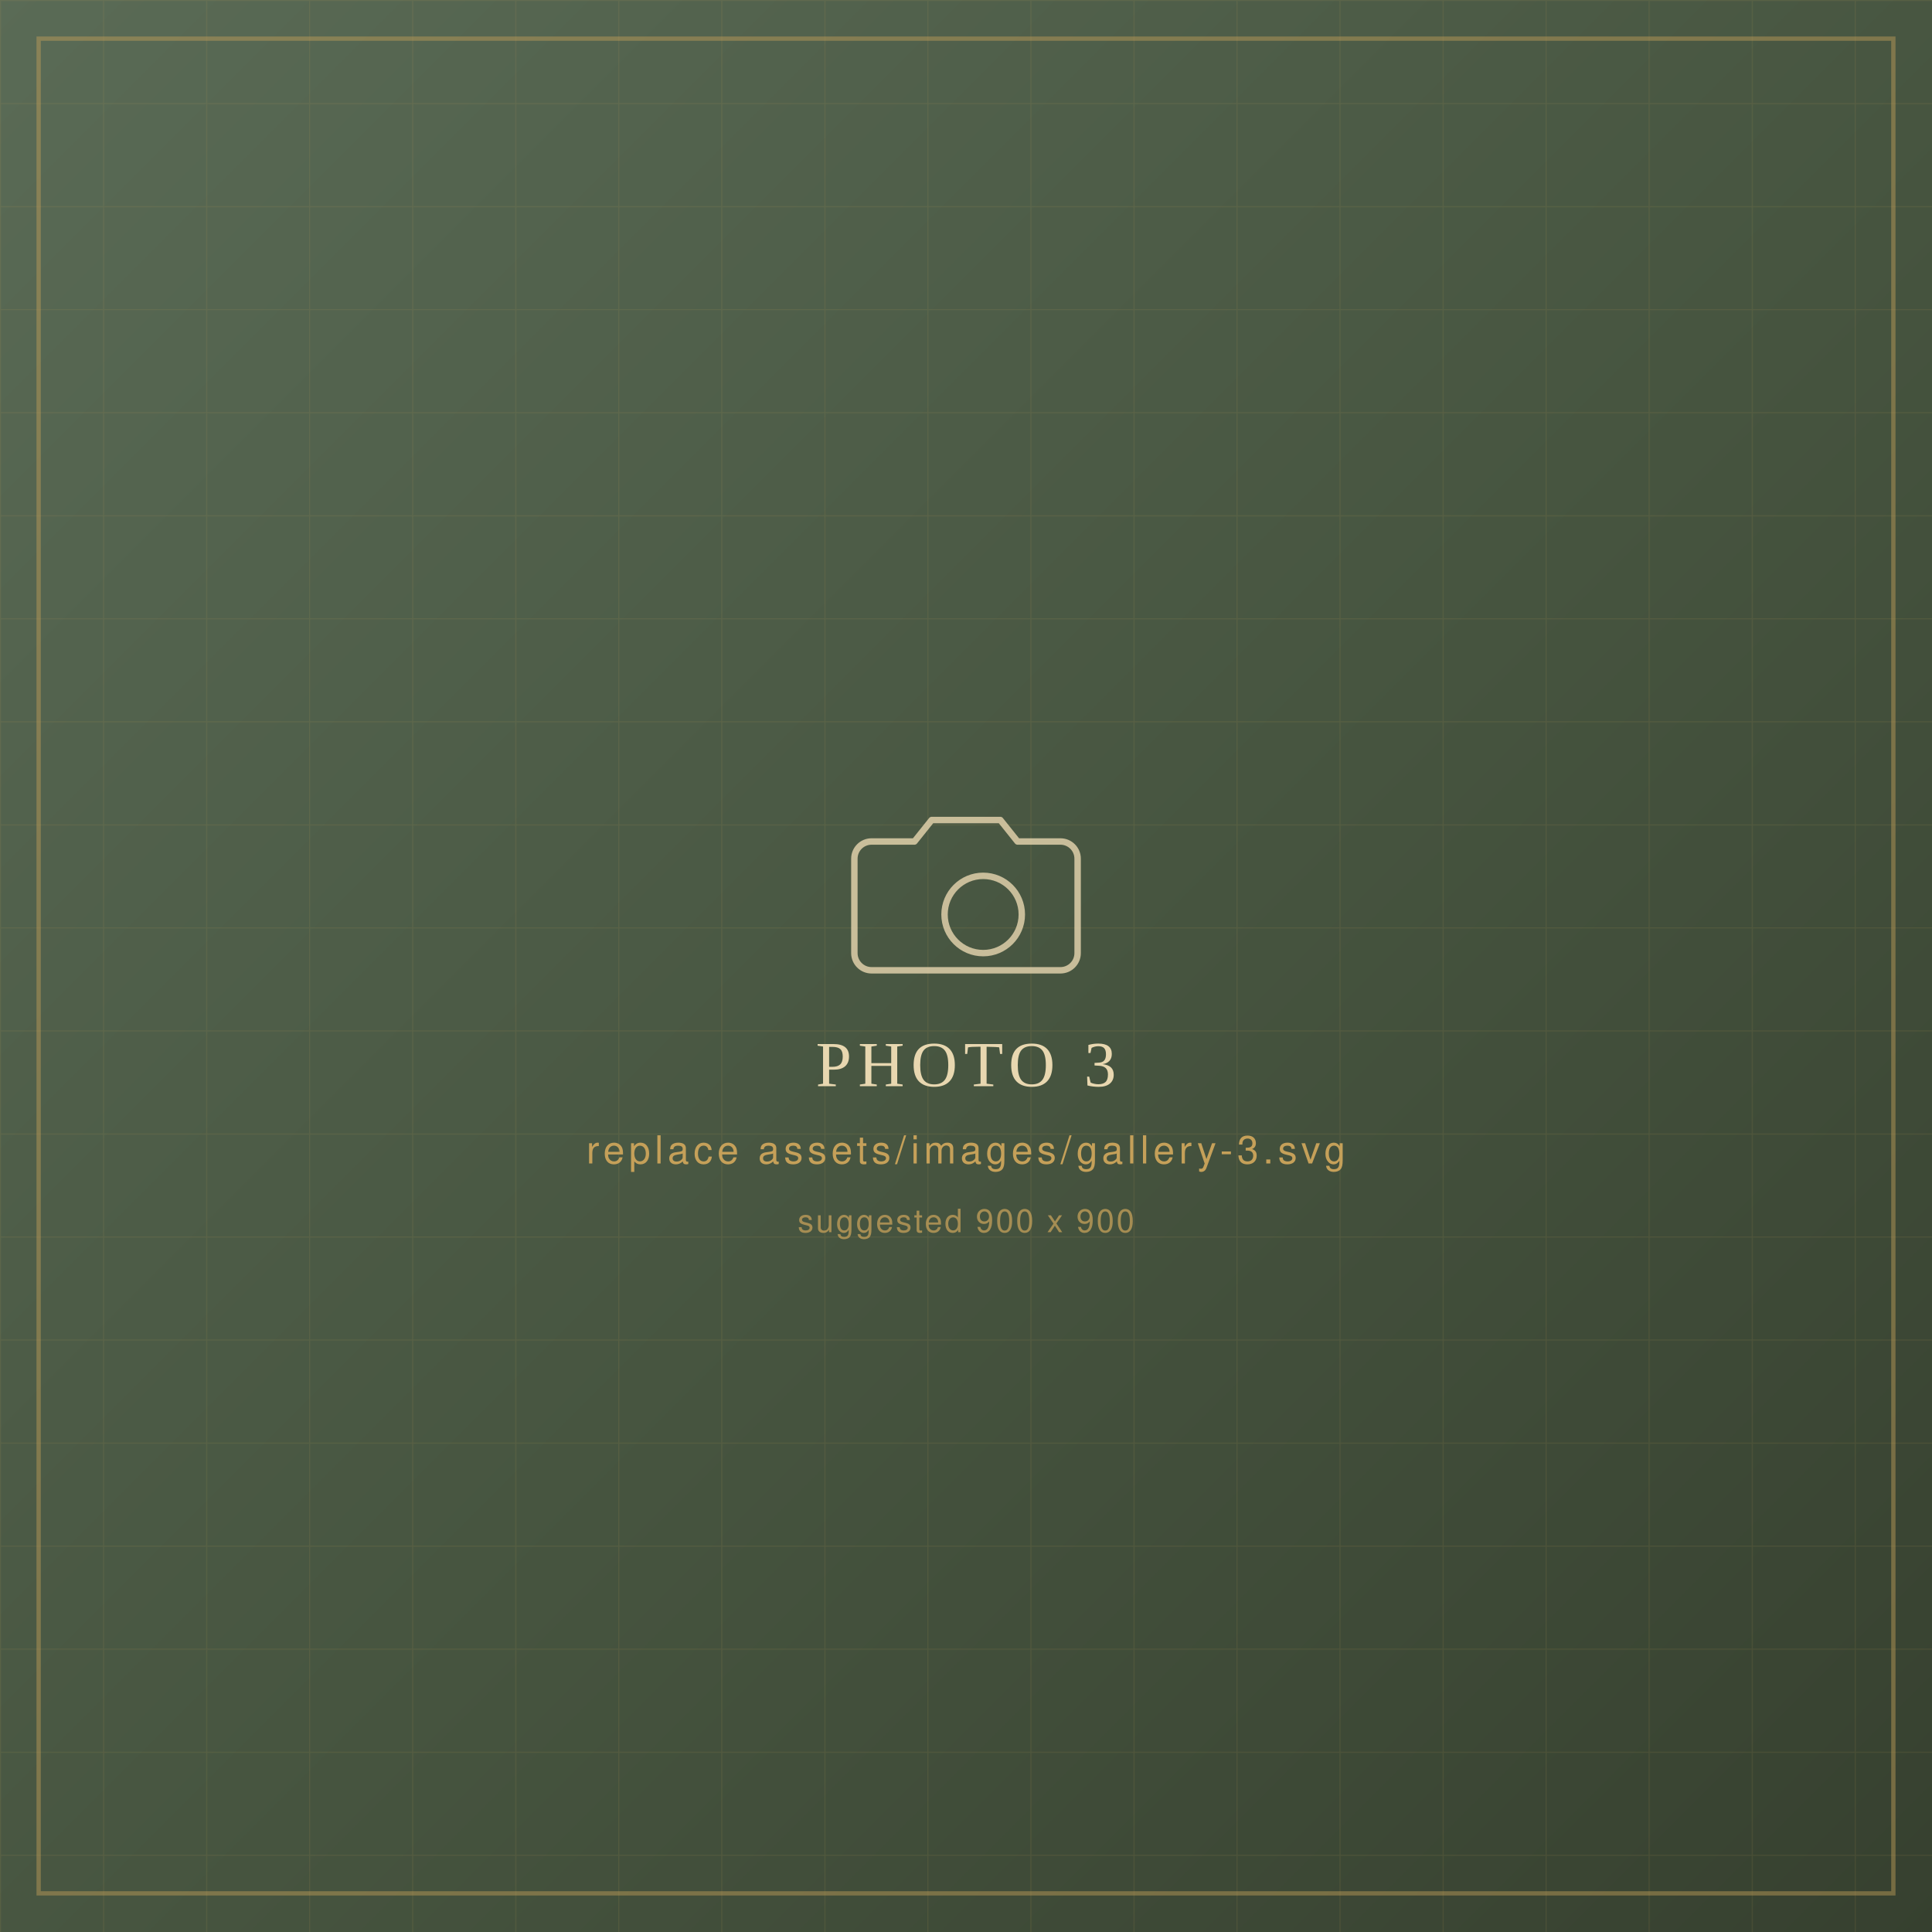
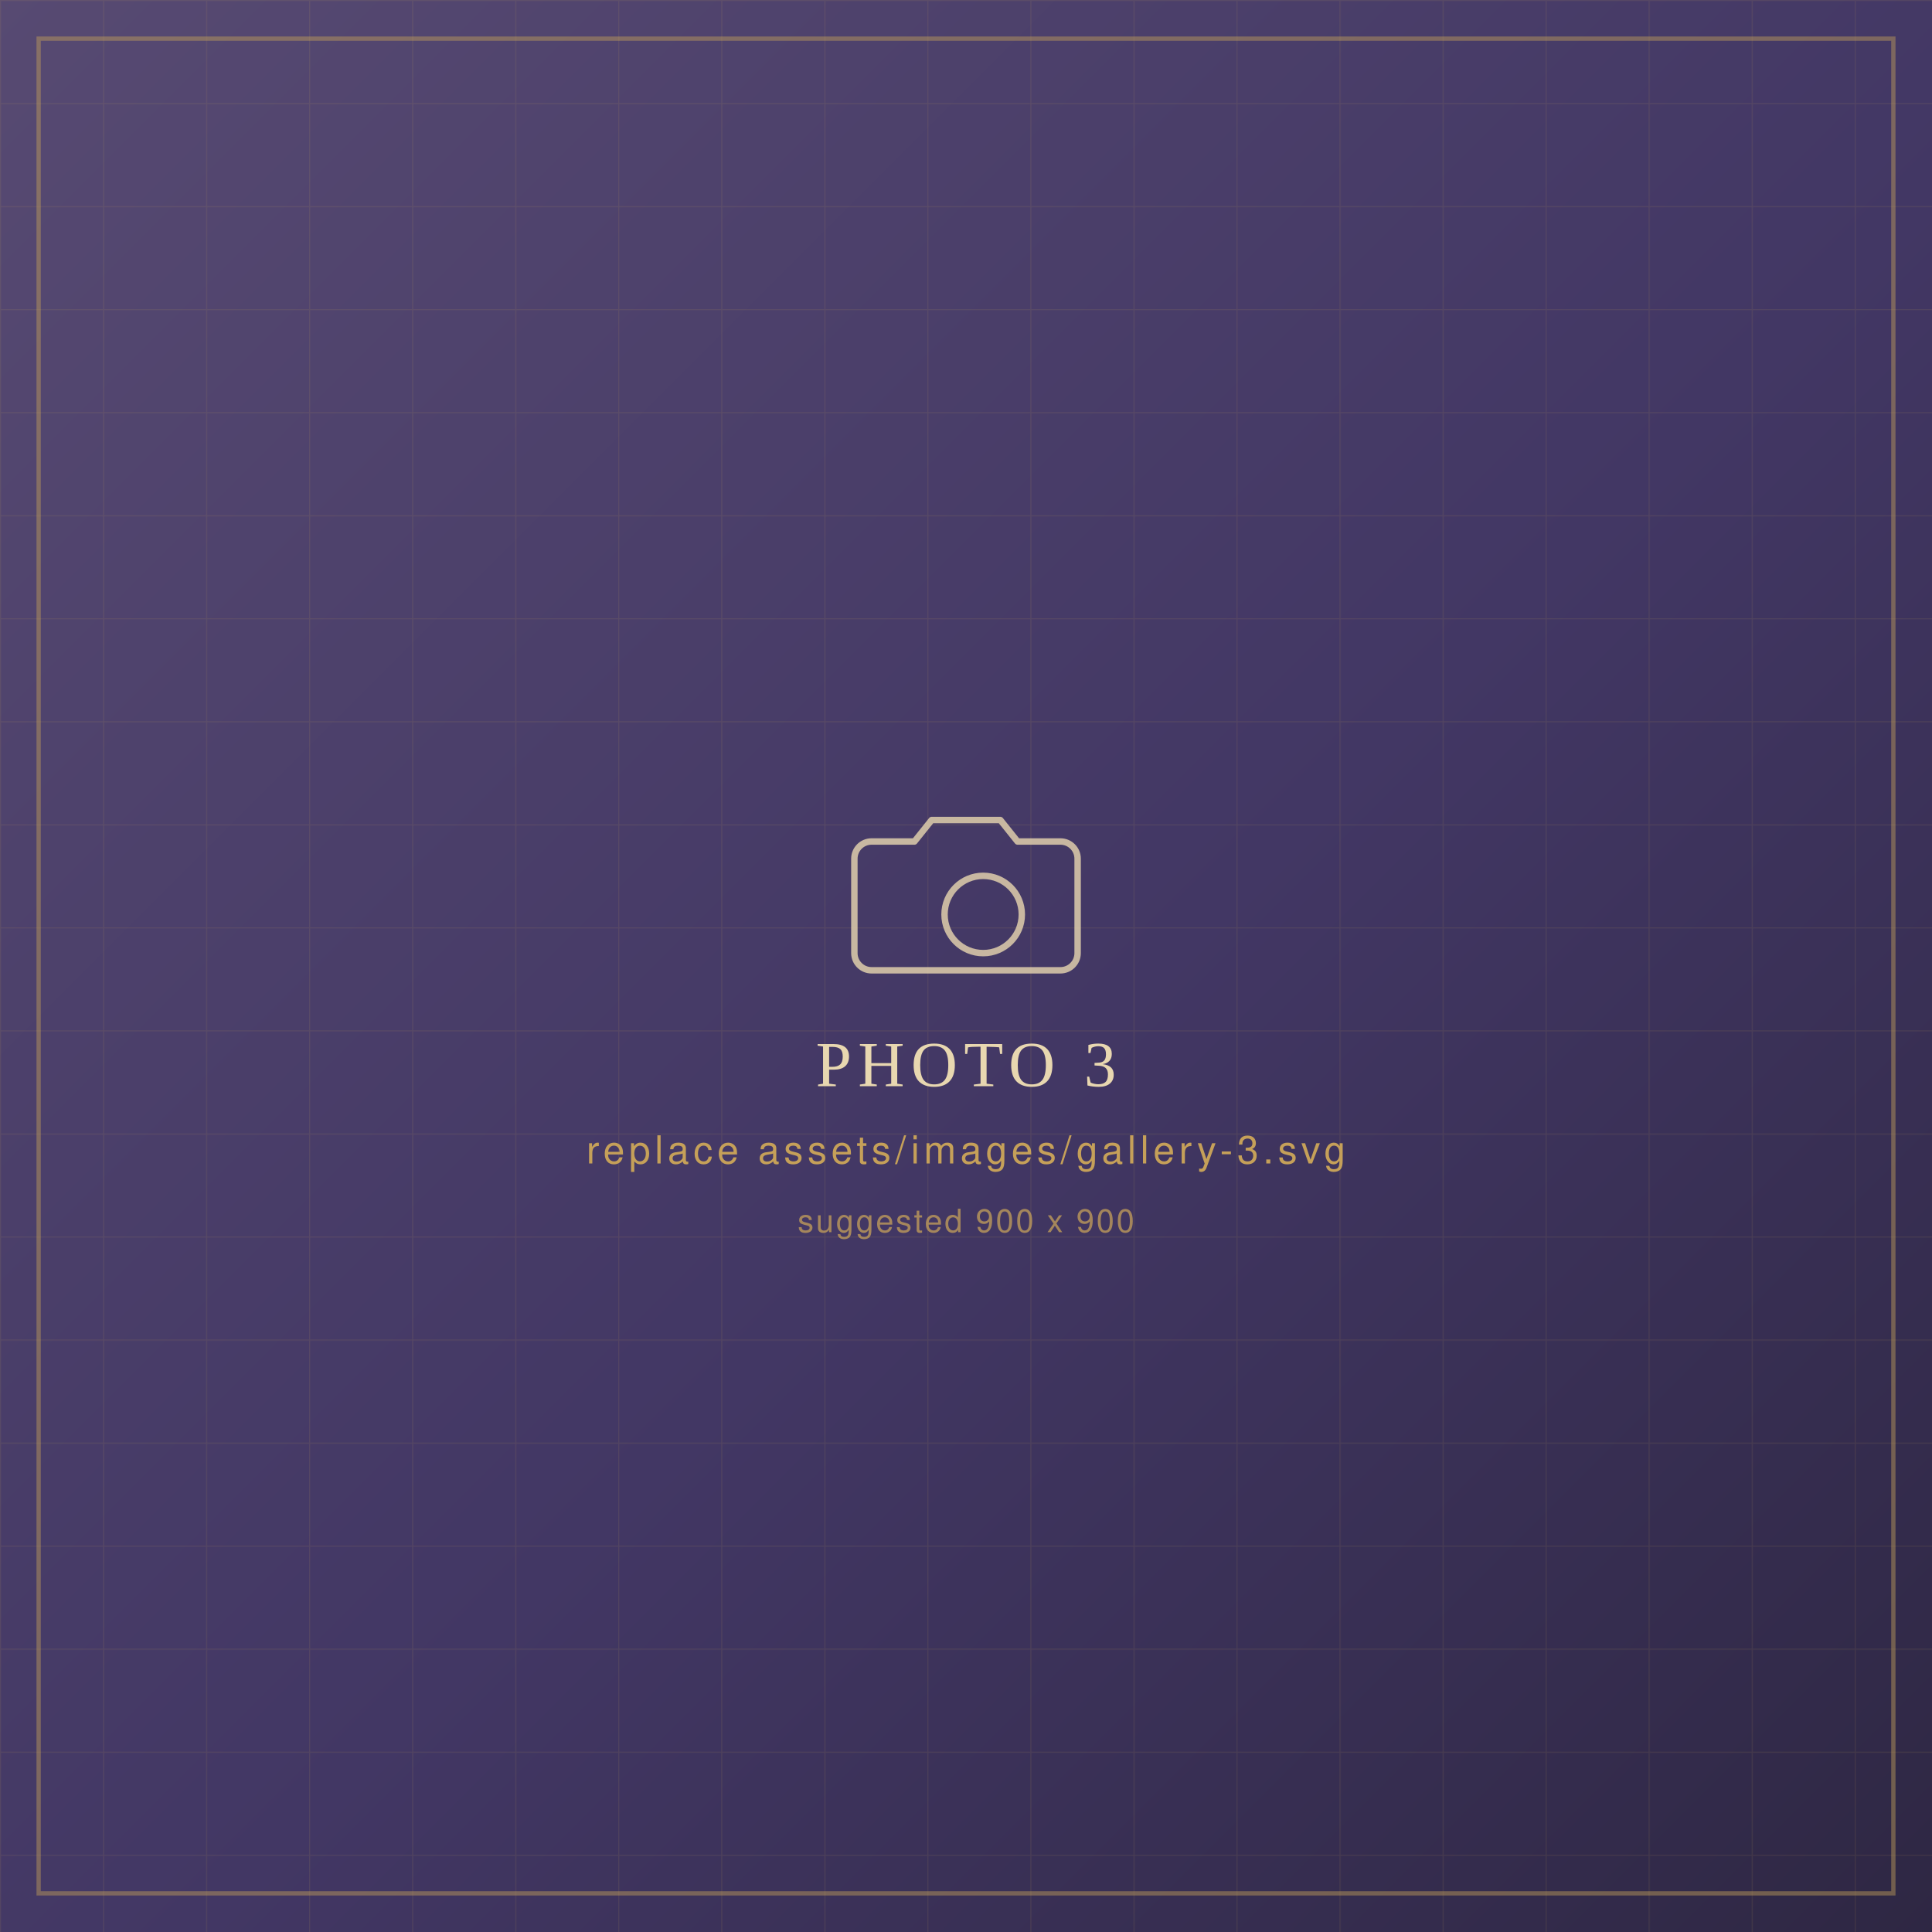
<svg xmlns="http://www.w3.org/2000/svg" viewBox="0 0 900 900" width="900" height="900" role="img" aria-label="PHOTO 3 placeholder">
  <defs>
    <linearGradient id="bg" x1="0" y1="0" x2="1" y2="1">
-       <stop offset="0" stop-color="#5A6B56" />
-       <stop offset="0.55" stop-color="#46543F" />
-       <stop offset="1" stop-color="#36402F" />
+       <stop offset="0" stop-color="#574A72" />
+       <stop offset="0.55" stop-color="#423764" />
+       <stop offset="1" stop-color="#2E2743" />
    </linearGradient>
    <pattern id="grid" width="48" height="48" patternUnits="userSpaceOnUse">
      <path d="M48 0H0V48" fill="none" stroke="#C5A059" stroke-opacity="0.12" stroke-width="1" />
    </pattern>
  </defs>
  <rect width="900" height="900" fill="url(#bg)" />
  <rect width="900" height="900" fill="url(#grid)" />
  <rect x="18" y="18" width="864" height="864" fill="none" stroke="#C5A059" stroke-opacity="0.45" stroke-width="2" />
  <g transform="translate(450 410)" fill="none" stroke="#E8D7B0" stroke-opacity="0.8" stroke-width="3" stroke-linejoin="round" stroke-linecap="round">
    <path d="M-44 -18h20l8-10h32l8 10h20a8 8 0 0 1 8 8v44a8 8 0 0 1-8 8h-88a8 8 0 0 1-8-8v-44a8 8 0 0 1 8-8z" />
    <circle cx="8" cy="16" r="18" />
  </g>
  <text x="450" y="506" text-anchor="middle" fill="#E8D7B0" font-family="Georgia, 'Times New Roman', serif" font-size="30" letter-spacing="3">PHOTO 3</text>
  <text x="450" y="542" text-anchor="middle" fill="#C5A059" font-family="Helvetica, Arial, sans-serif" font-size="18" letter-spacing="2">replace assets/images/gallery-3.svg</text>
  <text x="450" y="574" text-anchor="middle" fill="#C5A059" fill-opacity="0.75" font-family="Helvetica, Arial, sans-serif" font-size="15" letter-spacing="1">suggested 900 x 900</text>
</svg>
